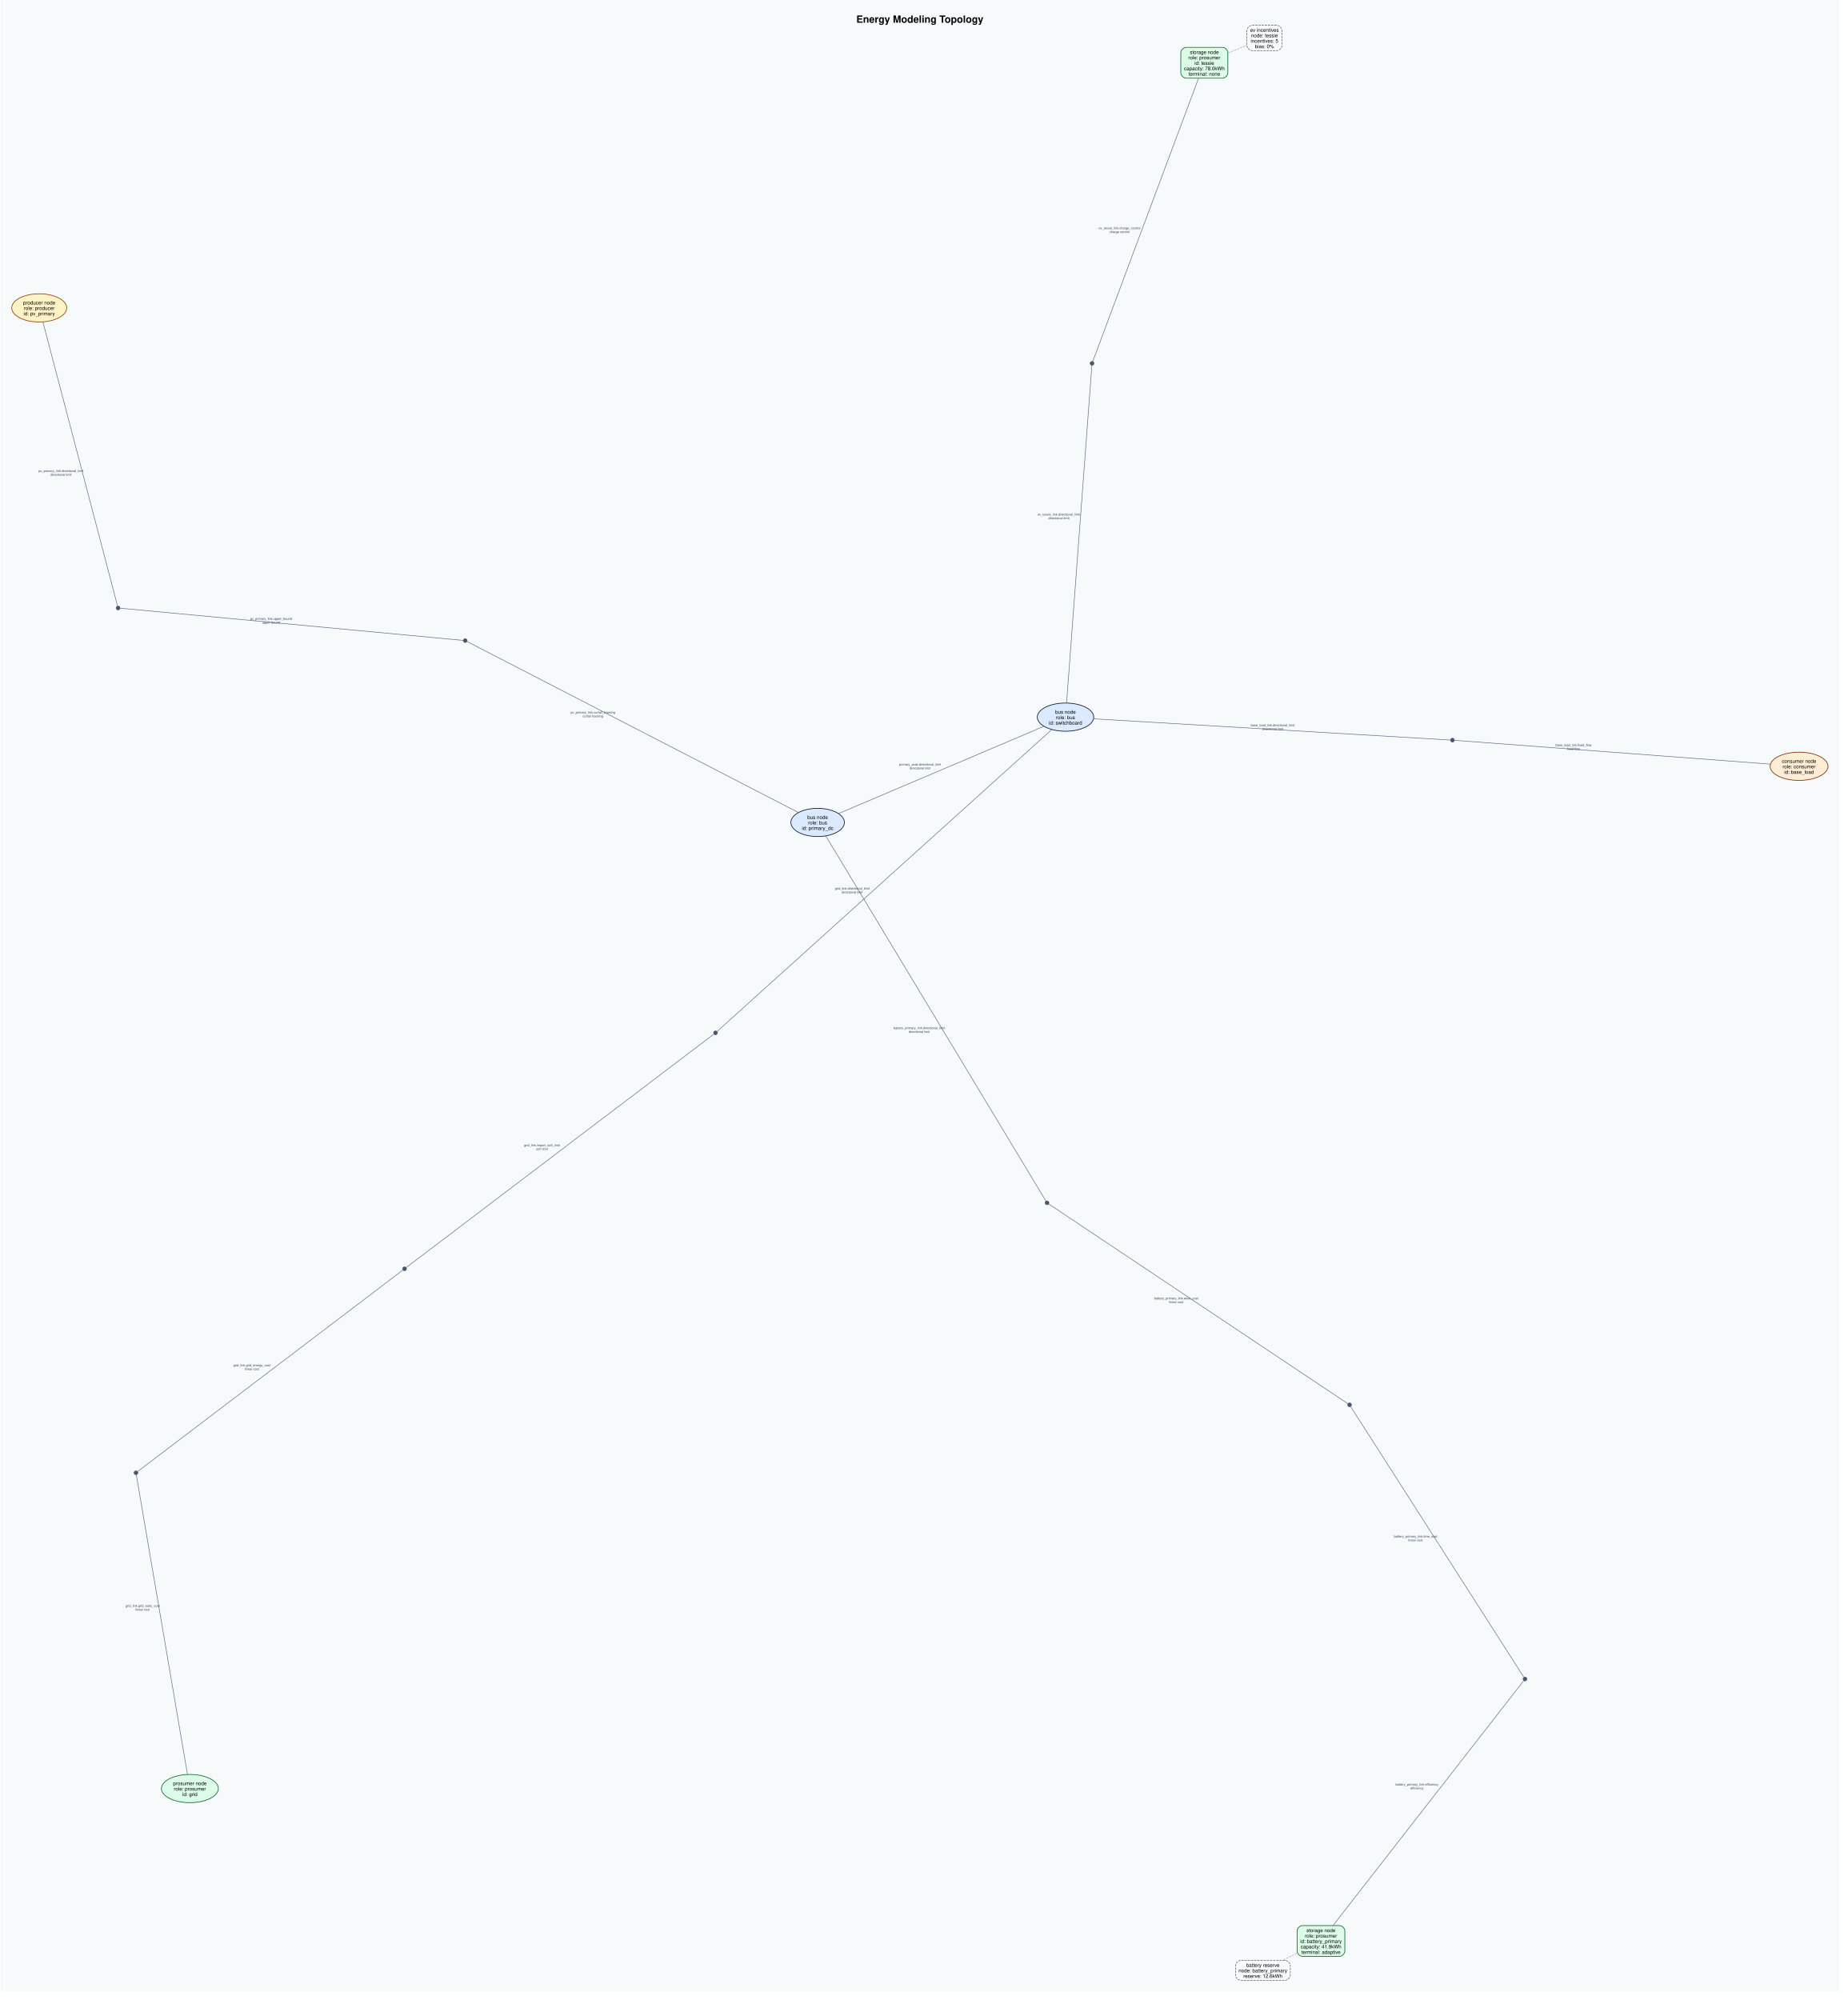
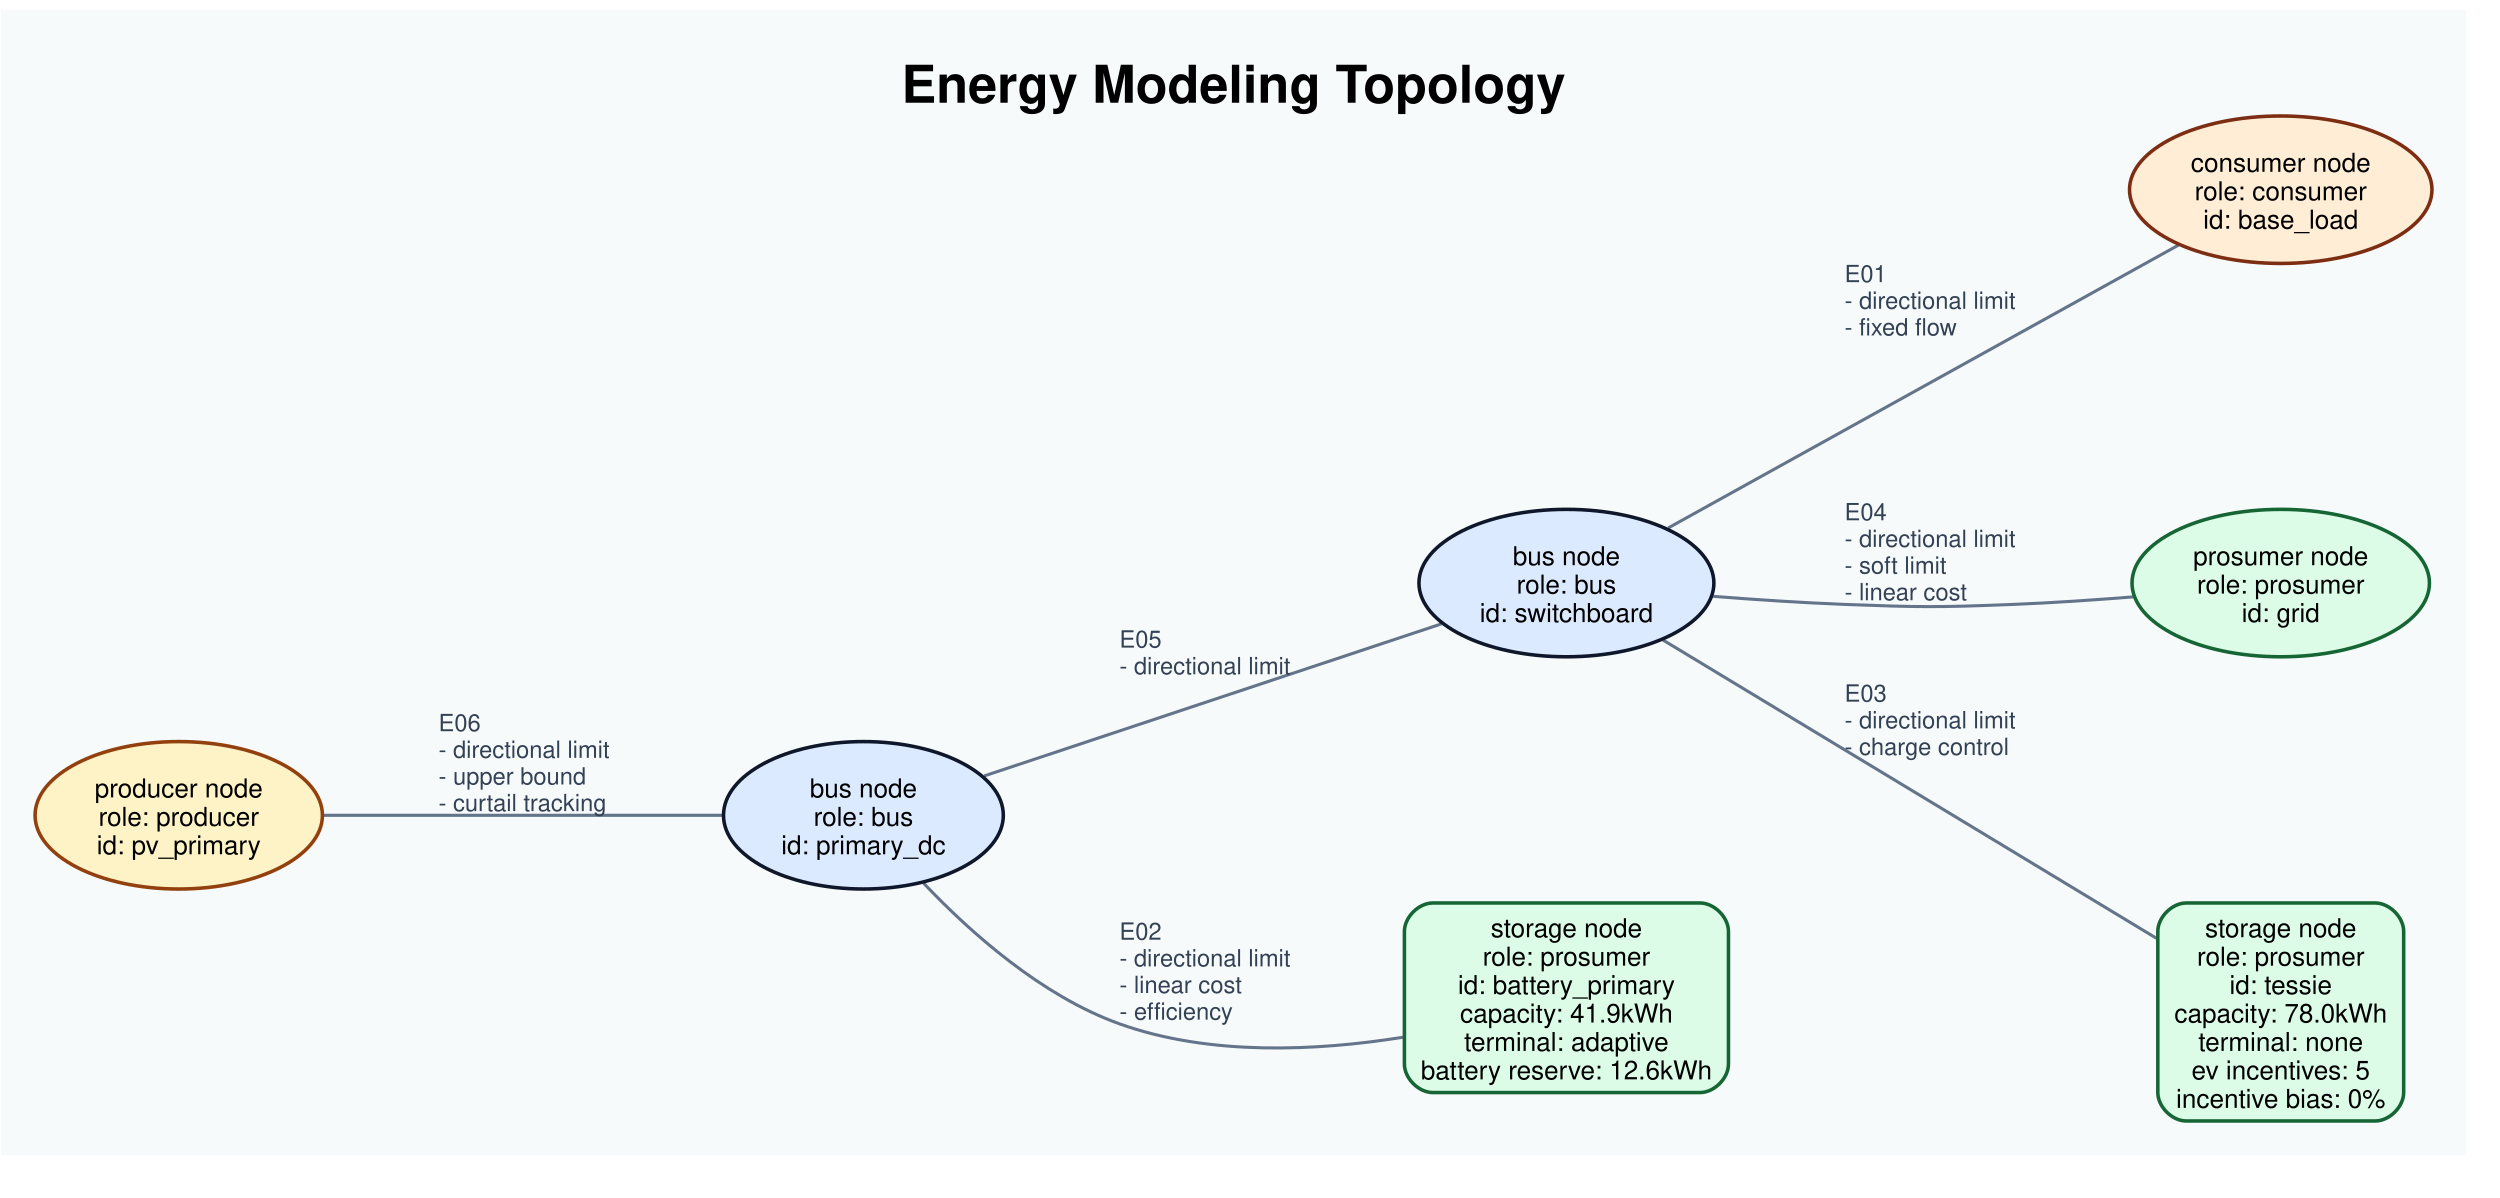
- <svg xmlns="http://www.w3.org/2000/svg" width="4092pt" height="4429pt" viewBox="18.00 18.00 4074.00 4411.00">
-   <g id="graph0" class="graph" transform="scale(1 1) rotate(0) translate(43.2 4385.58)">
-     <polygon fill="#f7fafb" stroke="none" points="-25.2,25.2 -25.2,-4367.58 4031,-4367.58 4031,25.2 -25.2,25.2" />
-     <text xml:space="preserve" text-anchor="middle" x="2002.9" y="-4317.48" font-family="Helvetica,sans-Serif" font-weight="bold" font-size="22.00">Energy Modeling Topology</text>
+ <svg xmlns="http://www.w3.org/2000/svg" width="1069pt" height="512pt" viewBox="14.00 14.00 1055.00 498.00">
+   <g id="graph0" class="graph" transform="scale(1 1) rotate(0) translate(28.8 483.41)">
+     <polygon fill="#f7fafb" stroke="none" points="-14.4,14.4 -14.4,-469.01 1025.89,-469.01 1025.89,14.4 -14.4,14.4" />
+     <text xml:space="preserve" text-anchor="middle" x="505.74" y="-429.71" font-family="Helvetica,sans-Serif" font-weight="bold" font-size="22.00">Energy Modeling Topology</text>
+     <g id="edge2" class="edge">
+       <path fill="none" stroke="#64748b" stroke-width="1.3" d="M400.55,-145.62C454.24,-163.48 539.16,-191.72 593.51,-209.8" />
+       <text xml:space="preserve" text-anchor="start" x="457.61" y="-199.78" font-family="Helvetica,sans-Serif" font-size="10.00" fill="#334155">E05</text>
+       <text xml:space="preserve" text-anchor="start" x="457.61" y="-188.53" font-family="Helvetica,sans-Serif" font-size="10.00" fill="#334155">- directional limit</text>
+     </g>
+     <g id="edge1" class="edge">
+       <path fill="none" stroke="#64748b" stroke-width="1.3" d="M374.96,-100.35C394.79,-79.44 424.77,-52.77 457.61,-41 495.7,-27.35 540.91,-29.51 577.4,-35.36" />
+       <text xml:space="preserve" text-anchor="start" x="457.61" y="-76.5" font-family="Helvetica,sans-Serif" font-size="10.00" fill="#334155">E02</text>
+       <text xml:space="preserve" text-anchor="start" x="457.61" y="-65.25" font-family="Helvetica,sans-Serif" font-size="10.00" fill="#334155">- directional limit</text>
+       <text xml:space="preserve" text-anchor="start" x="457.61" y="-54" font-family="Helvetica,sans-Serif" font-size="10.00" fill="#334155">- linear cost</text>
+       <text xml:space="preserve" text-anchor="start" x="457.61" y="-42.75" font-family="Helvetica,sans-Serif" font-size="10.00" fill="#334155">- efficiency</text>
+     </g>
+     <g id="edge4" class="edge">
+       <path fill="none" stroke="#64748b" stroke-width="1.3" d="M689.18,-250.26C746.16,-281.84 847.44,-337.99 904.52,-369.63" />
+       <text xml:space="preserve" text-anchor="start" x="763.61" y="-354" font-family="Helvetica,sans-Serif" font-size="10.00" fill="#334155">E01</text>
+       <text xml:space="preserve" text-anchor="start" x="763.61" y="-342.75" font-family="Helvetica,sans-Serif" font-size="10.00" fill="#334155">- directional limit</text>
+       <text xml:space="preserve" text-anchor="start" x="763.61" y="-331.5" font-family="Helvetica,sans-Serif" font-size="10.00" fill="#334155">- fixed flow</text>
+     </g>
+     <g id="edge5" class="edge">
+       <path fill="none" stroke="#64748b" stroke-width="1.3" d="M708.18,-221.4C726.03,-220 745.58,-218.7 763.61,-218 795.25,-216.78 803.21,-216.73 834.86,-218 851.3,-218.66 869.07,-219.87 885.5,-221.18" />
+       <text xml:space="preserve" text-anchor="start" x="763.61" y="-253.5" font-family="Helvetica,sans-Serif" font-size="10.00" fill="#334155">E04</text>
+       <text xml:space="preserve" text-anchor="start" x="763.61" y="-242.25" font-family="Helvetica,sans-Serif" font-size="10.00" fill="#334155">- directional limit</text>
+       <text xml:space="preserve" text-anchor="start" x="763.61" y="-231" font-family="Helvetica,sans-Serif" font-size="10.00" fill="#334155">- soft limit</text>
+       <text xml:space="preserve" text-anchor="start" x="763.61" y="-219.75" font-family="Helvetica,sans-Serif" font-size="10.00" fill="#334155">- linear cost</text>
+     </g>
    <g id="edge6" class="edge">
-       <path fill="none" stroke="#64748b" stroke-width="1.3" d="M3181.98,-2734.81C3233.01,-2730.96 3705.05,-2695.38 3878.47,-2682.31" />
-       <text xml:space="preserve" text-anchor="middle" x="3444.58" y="-2721.87" font-family="Helvetica,sans-Serif" font-size="7.00" fill="#334155">base_load_link.fixed_flow</text>
-       <text xml:space="preserve" text-anchor="middle" x="3444.58" y="-2713.62" font-family="Helvetica,sans-Serif" font-size="7.00" fill="#334155">fixed flow</text>
-     </g>
-     <g id="edge7" class="edge">
-       <path fill="none" stroke="#64748b" stroke-width="1.3" d="M2287.22,-1712.09C2339.34,-1677.3 2894.69,-1306.51 2946.64,-1271.82" />
-       <text xml:space="preserve" text-anchor="middle" x="2568.24" y="-1501.77" font-family="Helvetica,sans-Serif" font-size="7.00" fill="#334155">battery_primary_link.wear_cost</text>
-       <text xml:space="preserve" text-anchor="middle" x="2568.24" y="-1493.52" font-family="Helvetica,sans-Serif" font-size="7.00" fill="#334155">linear cost</text>
-     </g>
-     <g id="edge8" class="edge">
-       <path fill="none" stroke="#64748b" stroke-width="1.3" d="M2953,-1265.36C2984.35,-1216.37 3303.95,-716.96 3335.09,-668.3" />
-       <text xml:space="preserve" text-anchor="middle" x="3096.13" y="-976.56" font-family="Helvetica,sans-Serif" font-size="7.00" fill="#334155">battery_primary_link.time_cost</text>
-       <text xml:space="preserve" text-anchor="middle" x="3096.13" y="-968.31" font-family="Helvetica,sans-Serif" font-size="7.00" fill="#334155">linear cost</text>
-     </g>
-     <g id="edge9" class="edge">
-       <path fill="none" stroke="#64748b" stroke-width="1.3" d="M3334.65,-660.8C3302.32,-619.29 3006.23,-239.15 2914.49,-121.37" />
-       <text xml:space="preserve" text-anchor="middle" x="3099.22" y="-429.53" font-family="Helvetica,sans-Serif" font-size="7.00" fill="#334155">battery_primary_link.efficiency</text>
-       <text xml:space="preserve" text-anchor="middle" x="3099.22" y="-421.28" font-family="Helvetica,sans-Serif" font-size="7.00" fill="#334155">efficiency</text>
-     </g>
-     <g id="edge10" class="edge">
-       <path fill="none" stroke="#64748b" stroke-width="1.3" d="M2384.16,-3570.42C2402.19,-3618.66 2569.12,-4065.42 2617.31,-4194.41" />
-       <text xml:space="preserve" text-anchor="middle" x="2443.3" y="-3861.99" font-family="Helvetica,sans-Serif" font-size="7.00" fill="#334155">ev_tessie_link.charge_control</text>
-       <text xml:space="preserve" text-anchor="middle" x="2443.3" y="-3853.74" font-family="Helvetica,sans-Serif" font-size="7.00" fill="#334155">charge control</text>
-     </g>
-     <g id="edge11" class="edge">
-       <path fill="none" stroke="#64748b" stroke-width="1.3" d="M1548.48,-2086.8C1496.92,-2047.68 921.61,-1611.18 870.03,-1572.04" />
-       <text xml:space="preserve" text-anchor="middle" x="1169.51" y="-1839.27" font-family="Helvetica,sans-Serif" font-size="7.00" fill="#334155">grid_link.import_soft_limit</text>
-       <text xml:space="preserve" text-anchor="middle" x="1169.51" y="-1831.02" font-family="Helvetica,sans-Serif" font-size="7.00" fill="#334155">soft limit</text>
-     </g>
-     <g id="edge12" class="edge">
-       <path fill="none" stroke="#64748b" stroke-width="1.3" d="M862.55,-1566.36C814.56,-1529.92 325.38,-1158.42 277.72,-1122.22" />
-       <text xml:space="preserve" text-anchor="middle" x="529.51" y="-1354.05" font-family="Helvetica,sans-Serif" font-size="7.00" fill="#334155">grid_link.grid_energy_cost</text>
-       <text xml:space="preserve" text-anchor="middle" x="529.51" y="-1345.8" font-family="Helvetica,sans-Serif" font-size="7.00" fill="#334155">linear cost</text>
-     </g>
-     <g id="edge13" class="edge">
-       <path fill="none" stroke="#64748b" stroke-width="1.3" d="M274.76,-1114.94C283.52,-1063.62 365.6,-583.04 387.56,-454.44" />
-       <text xml:space="preserve" text-anchor="middle" x="288.71" y="-823.52" font-family="Helvetica,sans-Serif" font-size="7.00" fill="#334155">grid_link.grid_early_cost</text>
-       <text xml:space="preserve" text-anchor="middle" x="288.71" y="-815.27" font-family="Helvetica,sans-Serif" font-size="7.00" fill="#334155">linear cost</text>
-     </g>
-     <g id="edge14" class="edge">
-       <path fill="none" stroke="#64748b" stroke-width="1.3" d="M239,-3026.25C298.81,-3020.63 936.05,-2960.79 995.66,-2955.19" />
-       <text xml:space="preserve" text-anchor="middle" x="572.03" y="-3000.56" font-family="Helvetica,sans-Serif" font-size="7.00" fill="#334155">pv_primary_link.upper_bound</text>
-       <text xml:space="preserve" text-anchor="middle" x="572.03" y="-2992.31" font-family="Helvetica,sans-Serif" font-size="7.00" fill="#334155">upper bound</text>
-     </g>
-     <g id="edge15" class="edge">
-       <path fill="none" stroke="#64748b" stroke-width="1.3" d="M1004.3,-2952.62C1056.37,-2925.75 1579.79,-2655.66 1734.54,-2575.81" />
-       <text xml:space="preserve" text-anchor="middle" x="1281.79" y="-2793.93" font-family="Helvetica,sans-Serif" font-size="7.00" fill="#334155">pv_primary_link.curtail_tracking</text>
-       <text xml:space="preserve" text-anchor="middle" x="1281.79" y="-2785.68" font-family="Helvetica,sans-Serif" font-size="7.00" fill="#334155">curtail tracking</text>
+       <path fill="none" stroke="#64748b" stroke-width="1.3" d="M686.99,-202.96C740.61,-170.56 836.14,-112.81 895.19,-77.12" />
+       <text xml:space="preserve" text-anchor="start" x="763.61" y="-176.96" font-family="Helvetica,sans-Serif" font-size="10.00" fill="#334155">E03</text>
+       <text xml:space="preserve" text-anchor="start" x="763.61" y="-165.71" font-family="Helvetica,sans-Serif" font-size="10.00" fill="#334155">- directional limit</text>
+       <text xml:space="preserve" text-anchor="start" x="763.61" y="-154.46" font-family="Helvetica,sans-Serif" font-size="10.00" fill="#334155">- charge control</text>
    </g>
    <g id="edge3" class="edge">
-       <path fill="none" stroke="#64748b" stroke-width="1.3" d="M1795.41,-2523.83C1881.48,-2381.09 2248.19,-1772.95 2280.96,-1718.6" />
-       <text xml:space="preserve" text-anchor="middle" x="2001.55" y="-2097.92" font-family="Helvetica,sans-Serif" font-size="7.00" fill="#334155">battery_primary_link.directional_limit</text>
-       <text xml:space="preserve" text-anchor="middle" x="2001.55" y="-2089.67" font-family="Helvetica,sans-Serif" font-size="7.00" fill="#334155">directional limit</text>
-     </g>
-     <g id="edge4" class="edge">
-       <path fill="none" stroke="#64748b" stroke-width="1.3" d="M1824.02,-2573.49C1926.79,-2617.14 2171.97,-2721.29 2276.05,-2765.5" />
-       <text xml:space="preserve" text-anchor="middle" x="2003.42" y="-2679.13" font-family="Helvetica,sans-Serif" font-size="7.00" fill="#334155">primary_acdc.directional_limit</text>
-       <text xml:space="preserve" text-anchor="middle" x="2003.42" y="-2670.88" font-family="Helvetica,sans-Serif" font-size="7.00" fill="#334155">directional limit</text>
-     </g>
-     <g id="edge16" class="edge">
-       <path fill="none" stroke="#64748b" stroke-width="1.3" d="M2386.51,-2782.2C2573.25,-2771.09 3118.16,-2738.68 3173.02,-2735.41" />
-       <text xml:space="preserve" text-anchor="middle" x="2781.22" y="-2765.72" font-family="Helvetica,sans-Serif" font-size="7.00" fill="#334155">base_load_link.directional_limit</text>
-       <text xml:space="preserve" text-anchor="middle" x="2781.22" y="-2757.47" font-family="Helvetica,sans-Serif" font-size="7.00" fill="#334155">directional limit</text>
-     </g>
-     <g id="edge17" class="edge">
-       <path fill="none" stroke="#64748b" stroke-width="1.3" d="M2326.47,-2817.47C2336.85,-2956.03 2378.08,-3506.15 2382.24,-3561.66" />
-       <text xml:space="preserve" text-anchor="middle" x="2309.44" y="-3230.56" font-family="Helvetica,sans-Serif" font-size="7.00" fill="#334155">ev_tessie_link.directional_limit</text>
-       <text xml:space="preserve" text-anchor="middle" x="2309.44" y="-3222.31" font-family="Helvetica,sans-Serif" font-size="7.00" fill="#334155">directional limit</text>
-     </g>
-     <g id="edge18" class="edge">
-       <path fill="none" stroke="#64748b" stroke-width="1.3" d="M2293.37,-2758.19C2156.24,-2634.5 1604.95,-2137.2 1555.69,-2092.77" />
-       <text xml:space="preserve" text-anchor="middle" x="1853.7" y="-2405.61" font-family="Helvetica,sans-Serif" font-size="7.00" fill="#334155">grid_link.directional_limit</text>
-       <text xml:space="preserve" text-anchor="middle" x="1853.7" y="-2397.36" font-family="Helvetica,sans-Serif" font-size="7.00" fill="#334155">directional limit</text>
-     </g>
-     <g id="edge5" class="edge">
-       <path fill="none" stroke="#64748b" stroke-width="1.3" d="M68.9,-3657.05C101.5,-3532.97 219.97,-3082 233.29,-3031.31" />
-       <text xml:space="preserve" text-anchor="middle" x="108.83" y="-3326.51" font-family="Helvetica,sans-Serif" font-size="7.00" fill="#334155">pv_primary_link.directional_limit</text>
-       <text xml:space="preserve" text-anchor="middle" x="108.83" y="-3318.26" font-family="Helvetica,sans-Serif" font-size="7.00" fill="#334155">directional limit</text>
-     </g>
-     <g id="edge1" class="edge">
-       <path fill="none" stroke="#94a3b8" stroke-width="1.2" stroke-dasharray="5,2" d="M2834.31,-59.85C2824.27,-54.78 2813.87,-49.52 2804.13,-44.59" />
-     </g>
-     <g id="edge2" class="edge">
-       <path fill="none" stroke="#94a3b8" stroke-width="1.2" stroke-dasharray="5,2" d="M2682.7,-4250.77C2696.46,-4256.45 2711.05,-4262.47 2723.96,-4267.8" />
+       <path fill="none" stroke="#64748b" stroke-width="1.3" d="M121.78,-129C171.25,-129 240.93,-129 289.96,-129" />
+       <text xml:space="preserve" text-anchor="start" x="170.27" y="-164.5" font-family="Helvetica,sans-Serif" font-size="10.00" fill="#334155">E06</text>
+       <text xml:space="preserve" text-anchor="start" x="170.27" y="-153.25" font-family="Helvetica,sans-Serif" font-size="10.00" fill="#334155">- directional limit</text>
+       <text xml:space="preserve" text-anchor="start" x="170.27" y="-142" font-family="Helvetica,sans-Serif" font-size="10.00" fill="#334155">- upper bound</text>
+       <text xml:space="preserve" text-anchor="start" x="170.27" y="-130.75" font-family="Helvetica,sans-Serif" font-size="10.00" fill="#334155">- curtail tracking</text>
    </g>
    <g id="node1" class="node">
-       <path fill="#f8fafc" stroke="#475569" stroke-width="1.2" stroke-dasharray="5,2" d="M2807.93,-44C2807.93,-44 2710.93,-44 2710.93,-44 2704.93,-44 2698.93,-38 2698.93,-32 2698.93,-32 2698.93,-12 2698.93,-12 2698.93,-6 2704.93,0 2710.93,0 2710.93,0 2807.93,0 2807.93,0 2813.93,0 2819.93,-6 2819.93,-12 2819.93,-12 2819.93,-32 2819.93,-32 2819.93,-38 2813.93,-44 2807.93,-44" />
-       <text xml:space="preserve" text-anchor="middle" x="2759.43" y="-29.55" font-family="Helvetica,sans-Serif" font-size="11.00">battery reserve</text>
-       <text xml:space="preserve" text-anchor="middle" x="2759.43" y="-17.55" font-family="Helvetica,sans-Serif" font-size="11.00">node: battery_primary</text>
-       <text xml:space="preserve" text-anchor="middle" x="2759.43" y="-5.55" font-family="Helvetica,sans-Serif" font-size="11.00">reserve: 12.6kWh</text>
+       <ellipse fill="#dbeafe" stroke="#0f172a" stroke-width="1.5" cx="349.56" cy="-129" rx="59.04" ry="31.11" />
+       <text xml:space="preserve" text-anchor="middle" x="349.56" y="-136.55" font-family="Helvetica,sans-Serif" font-size="11.00">bus node</text>
+       <text xml:space="preserve" text-anchor="middle" x="349.56" y="-124.55" font-family="Helvetica,sans-Serif" font-size="11.00">role: bus</text>
+       <text xml:space="preserve" text-anchor="middle" x="349.56" y="-112.55" font-family="Helvetica,sans-Serif" font-size="11.00">id: primary_dc</text>
    </g>
    <g id="node2" class="node">
-       <path fill="#f8fafc" stroke="#475569" stroke-width="1.2" stroke-dasharray="5,2" d="M2789.66,-4311.88C2789.66,-4311.88 2736.16,-4311.88 2736.16,-4311.88 2730.16,-4311.88 2724.16,-4305.88 2724.16,-4299.88 2724.16,-4299.88 2724.16,-4267.88 2724.16,-4267.88 2724.16,-4261.88 2730.16,-4255.88 2736.16,-4255.88 2736.16,-4255.88 2789.66,-4255.88 2789.66,-4255.88 2795.66,-4255.88 2801.66,-4261.88 2801.66,-4267.88 2801.66,-4267.88 2801.66,-4299.88 2801.66,-4299.88 2801.66,-4305.88 2795.66,-4311.88 2789.66,-4311.88" />
-       <text xml:space="preserve" text-anchor="middle" x="2762.91" y="-4297.43" font-family="Helvetica,sans-Serif" font-size="11.00">ev incentives</text>
-       <text xml:space="preserve" text-anchor="middle" x="2762.91" y="-4285.43" font-family="Helvetica,sans-Serif" font-size="11.00">node: tessie</text>
-       <text xml:space="preserve" text-anchor="middle" x="2762.91" y="-4273.43" font-family="Helvetica,sans-Serif" font-size="11.00">incentives: 5</text>
-       <text xml:space="preserve" text-anchor="middle" x="2762.91" y="-4261.43" font-family="Helvetica,sans-Serif" font-size="11.00">bias: 0%</text>
+       <ellipse fill="#dbeafe" stroke="#0f172a" stroke-width="1.5" cx="646.23" cy="-227" rx="62.23" ry="31.11" />
+       <text xml:space="preserve" text-anchor="middle" x="646.23" y="-234.55" font-family="Helvetica,sans-Serif" font-size="11.00">bus node</text>
+       <text xml:space="preserve" text-anchor="middle" x="646.23" y="-222.55" font-family="Helvetica,sans-Serif" font-size="11.00">role: bus</text>
+       <text xml:space="preserve" text-anchor="middle" x="646.23" y="-210.55" font-family="Helvetica,sans-Serif" font-size="11.00">id: switchboard</text>
    </g>
    <g id="node3" class="node">
-       <ellipse fill="#475569" stroke="#475569" cx="3177.49" cy="-2735.15" rx="4.32" ry="4.32" />
+       <ellipse fill="#ffedd5" stroke="#7c2d12" stroke-width="1.5" cx="947.67" cy="-393" rx="63.82" ry="31.11" />
+       <text xml:space="preserve" text-anchor="middle" x="947.67" y="-400.55" font-family="Helvetica,sans-Serif" font-size="11.00">consumer node</text>
+       <text xml:space="preserve" text-anchor="middle" x="947.67" y="-388.55" font-family="Helvetica,sans-Serif" font-size="11.00">role: consumer</text>
+       <text xml:space="preserve" text-anchor="middle" x="947.67" y="-376.55" font-family="Helvetica,sans-Serif" font-size="11.00">id: base_load</text>
    </g>
    <g id="node4" class="node">
-       <ellipse fill="#475569" stroke="#475569" cx="2283.3" cy="-1714.71" rx="4.32" ry="4.32" />
+       <ellipse fill="#fef3c7" stroke="#92400e" stroke-width="1.5" cx="60.63" cy="-129" rx="60.63" ry="31.11" />
+       <text xml:space="preserve" text-anchor="middle" x="60.63" y="-136.55" font-family="Helvetica,sans-Serif" font-size="11.00">producer node</text>
+       <text xml:space="preserve" text-anchor="middle" x="60.63" y="-124.55" font-family="Helvetica,sans-Serif" font-size="11.00">role: producer</text>
+       <text xml:space="preserve" text-anchor="middle" x="60.63" y="-112.55" font-family="Helvetica,sans-Serif" font-size="11.00">id: pv_primary</text>
    </g>
    <g id="node5" class="node">
-       <ellipse fill="#475569" stroke="#475569" cx="2950.53" cy="-1269.22" rx="4.32" ry="4.32" />
+       <ellipse fill="#dcfce7" stroke="#166534" stroke-width="1.5" cx="947.67" cy="-227" rx="62.76" ry="31.11" />
+       <text xml:space="preserve" text-anchor="middle" x="947.67" y="-234.55" font-family="Helvetica,sans-Serif" font-size="11.00">prosumer node</text>
+       <text xml:space="preserve" text-anchor="middle" x="947.67" y="-222.55" font-family="Helvetica,sans-Serif" font-size="11.00">role: prosumer</text>
+       <text xml:space="preserve" text-anchor="middle" x="947.67" y="-210.55" font-family="Helvetica,sans-Serif" font-size="11.00">id: grid</text>
    </g>
    <g id="node6" class="node">
-       <ellipse fill="#475569" stroke="#475569" cx="3337.53" cy="-664.49" rx="4.32" ry="4.32" />
+       <path fill="#dcfce7" stroke="#166534" stroke-width="1.5" d="M702.61,-92C702.61,-92 589.86,-92 589.86,-92 583.86,-92 577.86,-86 577.86,-80 577.86,-80 577.86,-24 577.86,-24 577.86,-18 583.86,-12 589.86,-12 589.86,-12 702.61,-12 702.61,-12 708.61,-12 714.61,-18 714.61,-24 714.61,-24 714.61,-80 714.61,-80 714.61,-86 708.61,-92 702.61,-92" />
+       <text xml:space="preserve" text-anchor="middle" x="646.23" y="-77.55" font-family="Helvetica,sans-Serif" font-size="11.00">storage node</text>
+       <text xml:space="preserve" text-anchor="middle" x="646.23" y="-65.55" font-family="Helvetica,sans-Serif" font-size="11.00">role: prosumer</text>
+       <text xml:space="preserve" text-anchor="middle" x="646.23" y="-53.55" font-family="Helvetica,sans-Serif" font-size="11.00">id: battery_primary</text>
+       <text xml:space="preserve" text-anchor="middle" x="646.23" y="-41.55" font-family="Helvetica,sans-Serif" font-size="11.00">capacity: 41.9kWh</text>
+       <text xml:space="preserve" text-anchor="middle" x="646.23" y="-29.55" font-family="Helvetica,sans-Serif" font-size="11.00">terminal: adaptive</text>
+       <text xml:space="preserve" text-anchor="middle" x="646.23" y="-17.55" font-family="Helvetica,sans-Serif" font-size="11.00">battery reserve: 12.6kWh</text>
    </g>
    <g id="node7" class="node">
-       <ellipse fill="#475569" stroke="#475569" cx="2382.58" cy="-3566.19" rx="4.32" ry="4.32" />
-     </g>
-     <g id="node8" class="node">
-       <ellipse fill="#475569" stroke="#475569" cx="1552.17" cy="-2089.6" rx="4.32" ry="4.32" />
-     </g>
-     <g id="node9" class="node">
-       <ellipse fill="#475569" stroke="#475569" cx="866.33" cy="-1569.23" rx="4.32" ry="4.32" />
-     </g>
-     <g id="node10" class="node">
-       <ellipse fill="#475569" stroke="#475569" cx="274" cy="-1119.39" rx="4.32" ry="4.32" />
-     </g>
-     <g id="node11" class="node">
-       <ellipse fill="#475569" stroke="#475569" cx="234.51" cy="-3026.67" rx="4.32" ry="4.32" />
-     </g>
-     <g id="node12" class="node">
-       <ellipse fill="#475569" stroke="#475569" cx="1000.12" cy="-2954.78" rx="4.32" ry="4.32" />
-     </g>
-     <g id="node13" class="node">
-       <ellipse fill="#dbeafe" stroke="#0f172a" stroke-width="1.5" cx="1777.41" cy="-2553.69" rx="59.04" ry="31.11" />
-       <text xml:space="preserve" text-anchor="middle" x="1777.41" y="-2561.24" font-family="Helvetica,sans-Serif" font-size="11.00">bus node</text>
-       <text xml:space="preserve" text-anchor="middle" x="1777.41" y="-2549.24" font-family="Helvetica,sans-Serif" font-size="11.00">role: bus</text>
-       <text xml:space="preserve" text-anchor="middle" x="1777.41" y="-2537.24" font-family="Helvetica,sans-Serif" font-size="11.00">id: primary_dc</text>
-     </g>
-     <g id="node14" class="node">
-       <ellipse fill="#dbeafe" stroke="#0f172a" stroke-width="1.5" cx="2324.1" cy="-2785.92" rx="62.23" ry="31.11" />
-       <text xml:space="preserve" text-anchor="middle" x="2324.1" y="-2793.47" font-family="Helvetica,sans-Serif" font-size="11.00">bus node</text>
-       <text xml:space="preserve" text-anchor="middle" x="2324.1" y="-2781.47" font-family="Helvetica,sans-Serif" font-size="11.00">role: bus</text>
-       <text xml:space="preserve" text-anchor="middle" x="2324.1" y="-2769.47" font-family="Helvetica,sans-Serif" font-size="11.00">id: switchboard</text>
-     </g>
-     <g id="node15" class="node">
-       <ellipse fill="#ffedd5" stroke="#7c2d12" stroke-width="1.5" cx="3941.99" cy="-2677.52" rx="63.82" ry="31.11" />
-       <text xml:space="preserve" text-anchor="middle" x="3941.99" y="-2685.07" font-family="Helvetica,sans-Serif" font-size="11.00">consumer node</text>
-       <text xml:space="preserve" text-anchor="middle" x="3941.99" y="-2673.07" font-family="Helvetica,sans-Serif" font-size="11.00">role: consumer</text>
-       <text xml:space="preserve" text-anchor="middle" x="3941.99" y="-2661.07" font-family="Helvetica,sans-Serif" font-size="11.00">id: base_load</text>
-     </g>
-     <g id="node16" class="node">
-       <ellipse fill="#fef3c7" stroke="#92400e" stroke-width="1.5" cx="60.63" cy="-3688.53" rx="60.63" ry="31.11" />
-       <text xml:space="preserve" text-anchor="middle" x="60.63" y="-3696.08" font-family="Helvetica,sans-Serif" font-size="11.00">producer node</text>
-       <text xml:space="preserve" text-anchor="middle" x="60.63" y="-3684.08" font-family="Helvetica,sans-Serif" font-size="11.00">role: producer</text>
-       <text xml:space="preserve" text-anchor="middle" x="60.63" y="-3672.08" font-family="Helvetica,sans-Serif" font-size="11.00">id: pv_primary</text>
-     </g>
-     <g id="node17" class="node">
-       <ellipse fill="#dcfce7" stroke="#166534" stroke-width="1.5" cx="392.94" cy="-422.92" rx="62.76" ry="31.11" />
-       <text xml:space="preserve" text-anchor="middle" x="392.94" y="-430.47" font-family="Helvetica,sans-Serif" font-size="11.00">prosumer node</text>
-       <text xml:space="preserve" text-anchor="middle" x="392.94" y="-418.47" font-family="Helvetica,sans-Serif" font-size="11.00">role: prosumer</text>
-       <text xml:space="preserve" text-anchor="middle" x="392.94" y="-406.47" font-family="Helvetica,sans-Serif" font-size="11.00">id: grid</text>
-     </g>
-     <g id="node18" class="node">
-       <path fill="#dcfce7" stroke="#166534" stroke-width="1.5" d="M2928.14,-120.74C2928.14,-120.74 2846.89,-120.74 2846.89,-120.74 2840.89,-120.74 2834.89,-114.74 2834.89,-108.74 2834.89,-108.74 2834.89,-64.74 2834.89,-64.74 2834.89,-58.74 2840.89,-52.74 2846.89,-52.74 2846.89,-52.74 2928.14,-52.74 2928.14,-52.74 2934.14,-52.74 2940.14,-58.74 2940.14,-64.74 2940.14,-64.74 2940.14,-108.74 2940.14,-108.74 2940.14,-114.74 2934.14,-120.74 2928.14,-120.74" />
-       <text xml:space="preserve" text-anchor="middle" x="2887.52" y="-106.29" font-family="Helvetica,sans-Serif" font-size="11.00">storage node</text>
-       <text xml:space="preserve" text-anchor="middle" x="2887.52" y="-94.29" font-family="Helvetica,sans-Serif" font-size="11.00">role: prosumer</text>
-       <text xml:space="preserve" text-anchor="middle" x="2887.52" y="-82.29" font-family="Helvetica,sans-Serif" font-size="11.00">id: battery_primary</text>
-       <text xml:space="preserve" text-anchor="middle" x="2887.52" y="-70.29" font-family="Helvetica,sans-Serif" font-size="11.00">capacity: 41.9kWh</text>
-       <text xml:space="preserve" text-anchor="middle" x="2887.52" y="-58.29" font-family="Helvetica,sans-Serif" font-size="11.00">terminal: adaptive</text>
-     </g>
-     <g id="node19" class="node">
-       <path fill="#dcfce7" stroke="#166534" stroke-width="1.5" d="M2670.16,-4263.13C2670.16,-4263.13 2590.41,-4263.13 2590.41,-4263.13 2584.41,-4263.13 2578.41,-4257.13 2578.41,-4251.13 2578.41,-4251.13 2578.41,-4207.13 2578.41,-4207.13 2578.41,-4201.13 2584.41,-4195.13 2590.41,-4195.13 2590.41,-4195.13 2670.16,-4195.13 2670.16,-4195.13 2676.16,-4195.13 2682.16,-4201.13 2682.16,-4207.13 2682.16,-4207.13 2682.16,-4251.13 2682.16,-4251.13 2682.16,-4257.13 2676.16,-4263.13 2670.16,-4263.13" />
-       <text xml:space="preserve" text-anchor="middle" x="2630.28" y="-4248.68" font-family="Helvetica,sans-Serif" font-size="11.00">storage node</text>
-       <text xml:space="preserve" text-anchor="middle" x="2630.28" y="-4236.68" font-family="Helvetica,sans-Serif" font-size="11.00">role: prosumer</text>
-       <text xml:space="preserve" text-anchor="middle" x="2630.28" y="-4224.68" font-family="Helvetica,sans-Serif" font-size="11.00">id: tessie</text>
-       <text xml:space="preserve" text-anchor="middle" x="2630.28" y="-4212.68" font-family="Helvetica,sans-Serif" font-size="11.00">capacity: 78.0kWh</text>
-       <text xml:space="preserve" text-anchor="middle" x="2630.28" y="-4200.68" font-family="Helvetica,sans-Serif" font-size="11.00">terminal: none</text>
+       <path fill="#dcfce7" stroke="#166534" stroke-width="1.5" d="M987.55,-92C987.55,-92 907.8,-92 907.8,-92 901.8,-92 895.8,-86 895.8,-80 895.8,-80 895.8,-12 895.8,-12 895.8,-6 901.8,0 907.8,0 907.8,0 987.55,0 987.55,0 993.55,0 999.55,-6 999.55,-12 999.55,-12 999.55,-80 999.55,-80 999.55,-86 993.55,-92 987.55,-92" />
+       <text xml:space="preserve" text-anchor="middle" x="947.67" y="-77.55" font-family="Helvetica,sans-Serif" font-size="11.00">storage node</text>
+       <text xml:space="preserve" text-anchor="middle" x="947.67" y="-65.55" font-family="Helvetica,sans-Serif" font-size="11.00">role: prosumer</text>
+       <text xml:space="preserve" text-anchor="middle" x="947.67" y="-53.55" font-family="Helvetica,sans-Serif" font-size="11.00">id: tessie</text>
+       <text xml:space="preserve" text-anchor="middle" x="947.67" y="-41.55" font-family="Helvetica,sans-Serif" font-size="11.00">capacity: 78.0kWh</text>
+       <text xml:space="preserve" text-anchor="middle" x="947.67" y="-29.55" font-family="Helvetica,sans-Serif" font-size="11.00">terminal: none</text>
+       <text xml:space="preserve" text-anchor="middle" x="947.67" y="-17.55" font-family="Helvetica,sans-Serif" font-size="11.00">ev incentives: 5</text>
+       <text xml:space="preserve" text-anchor="middle" x="947.67" y="-5.55" font-family="Helvetica,sans-Serif" font-size="11.00">incentive bias: 0%</text>
    </g>
  </g>
</svg>
